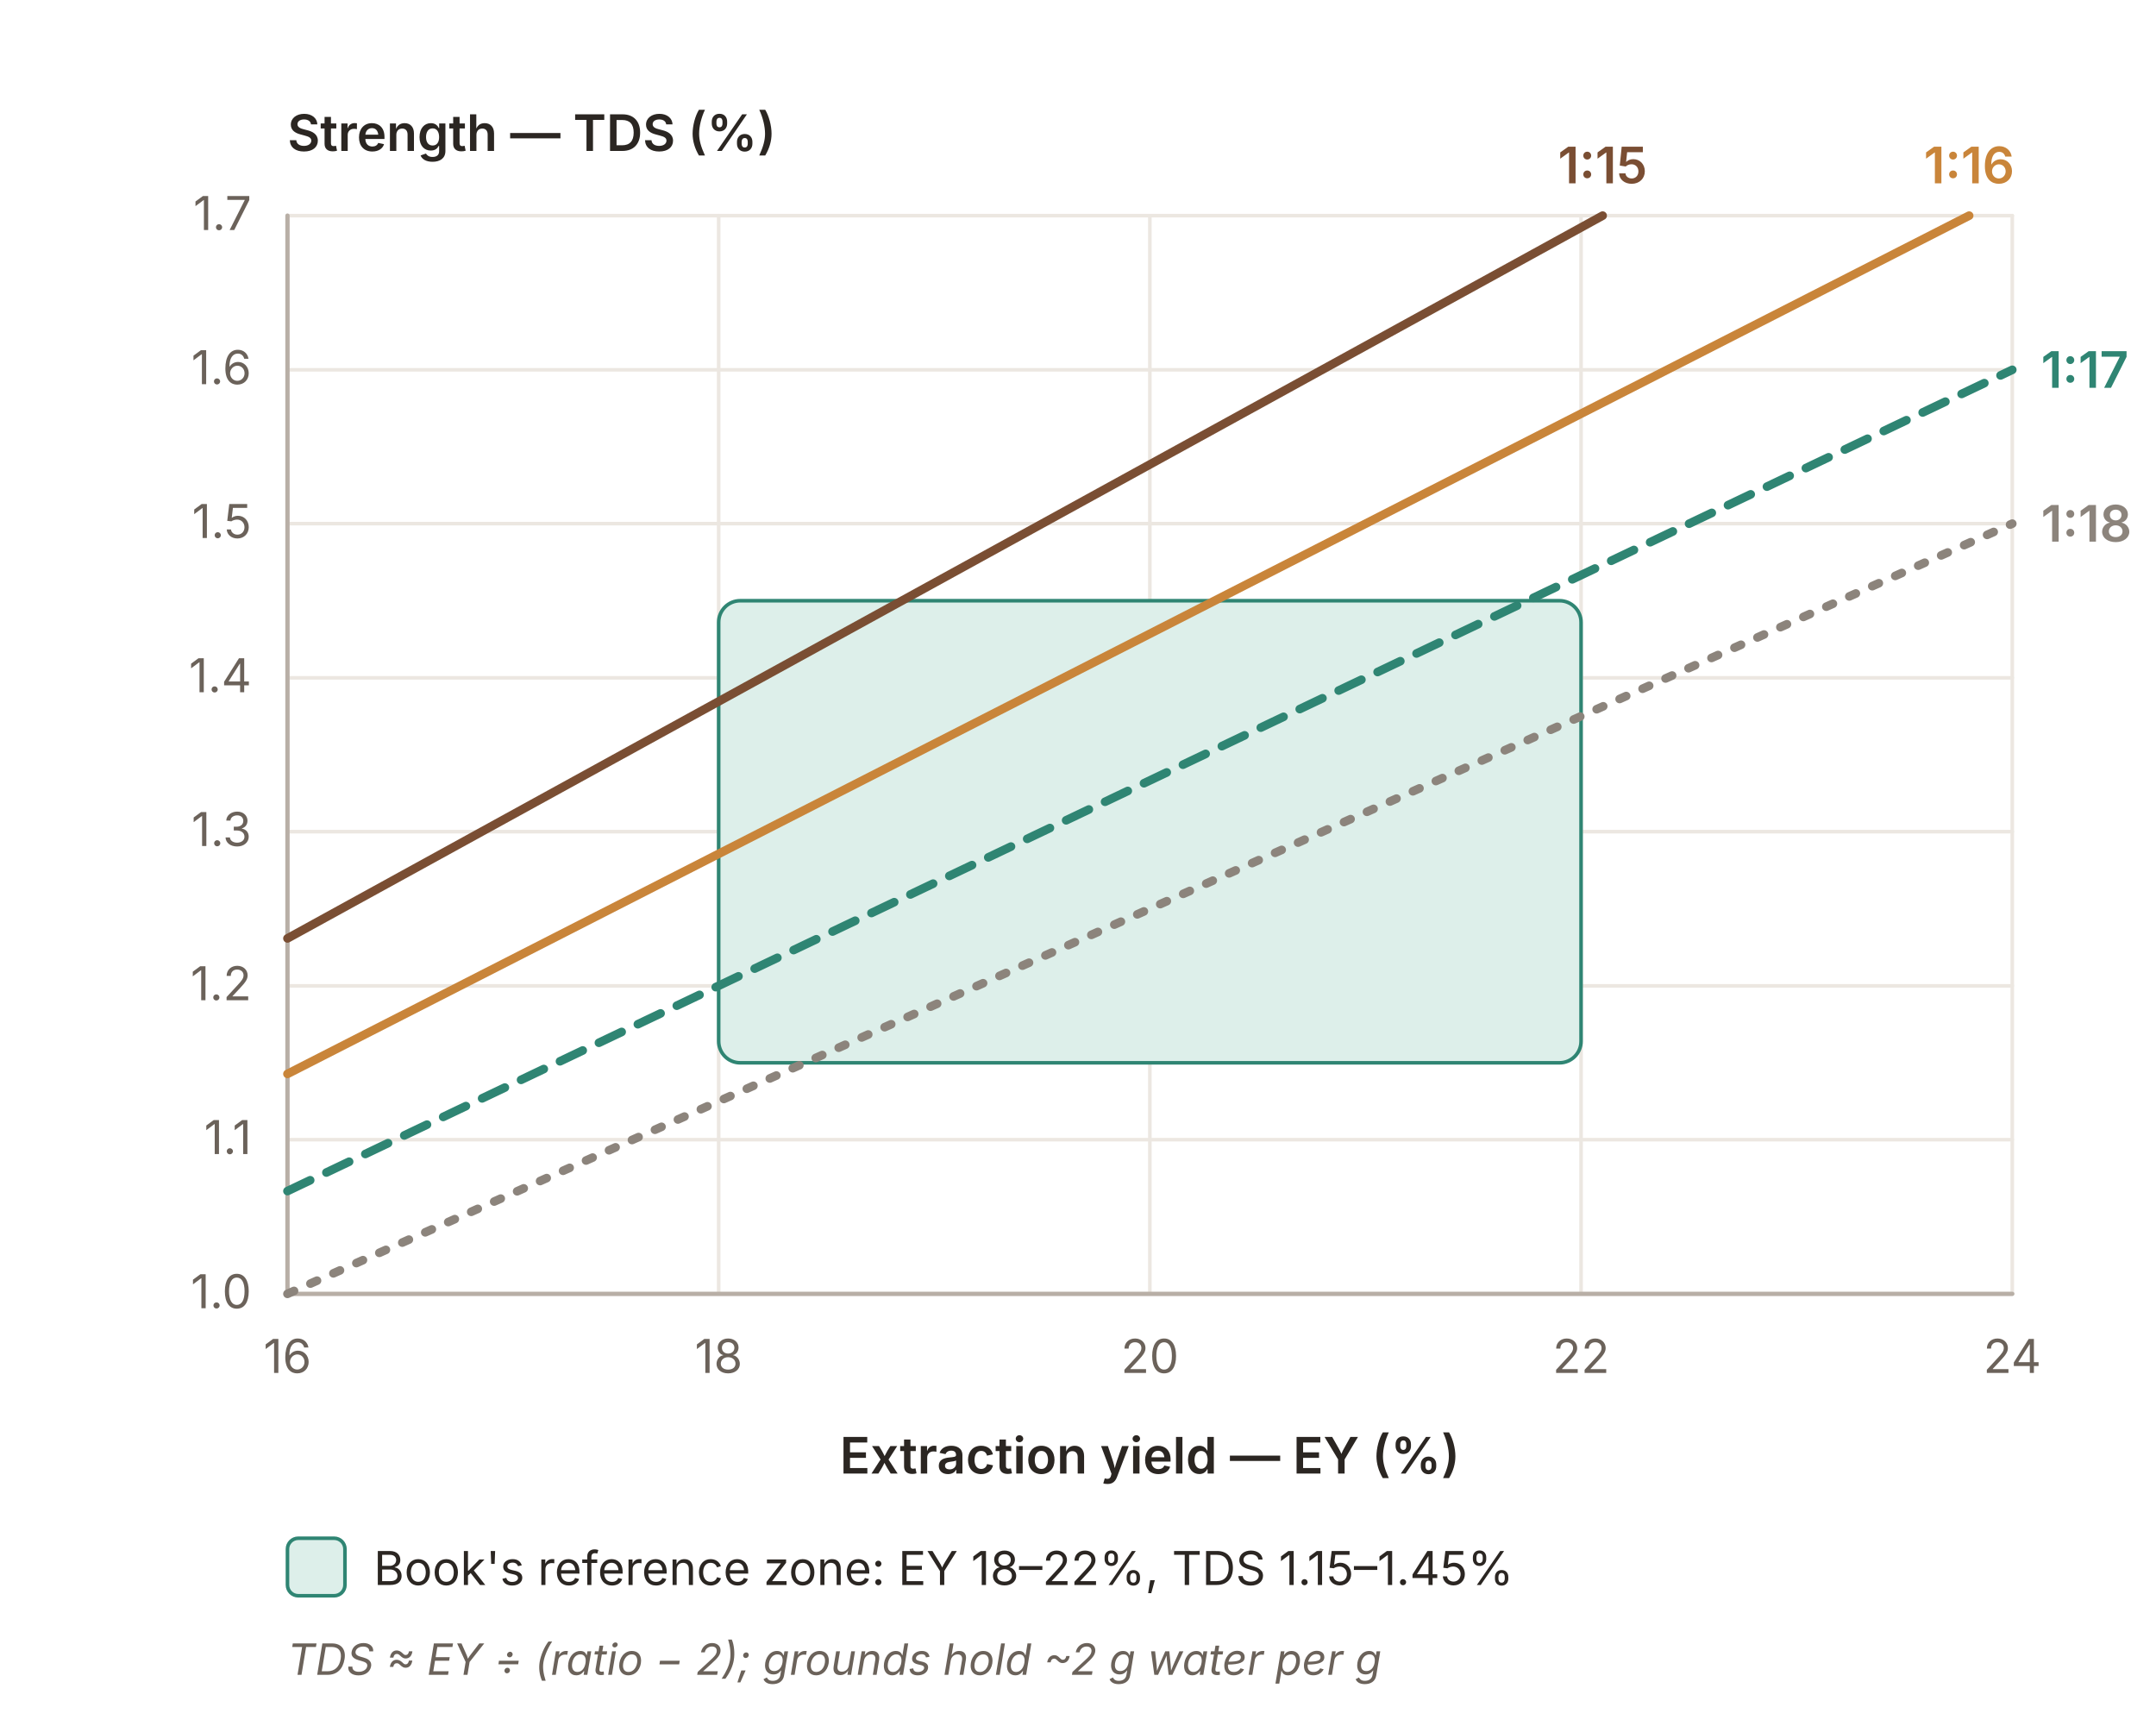
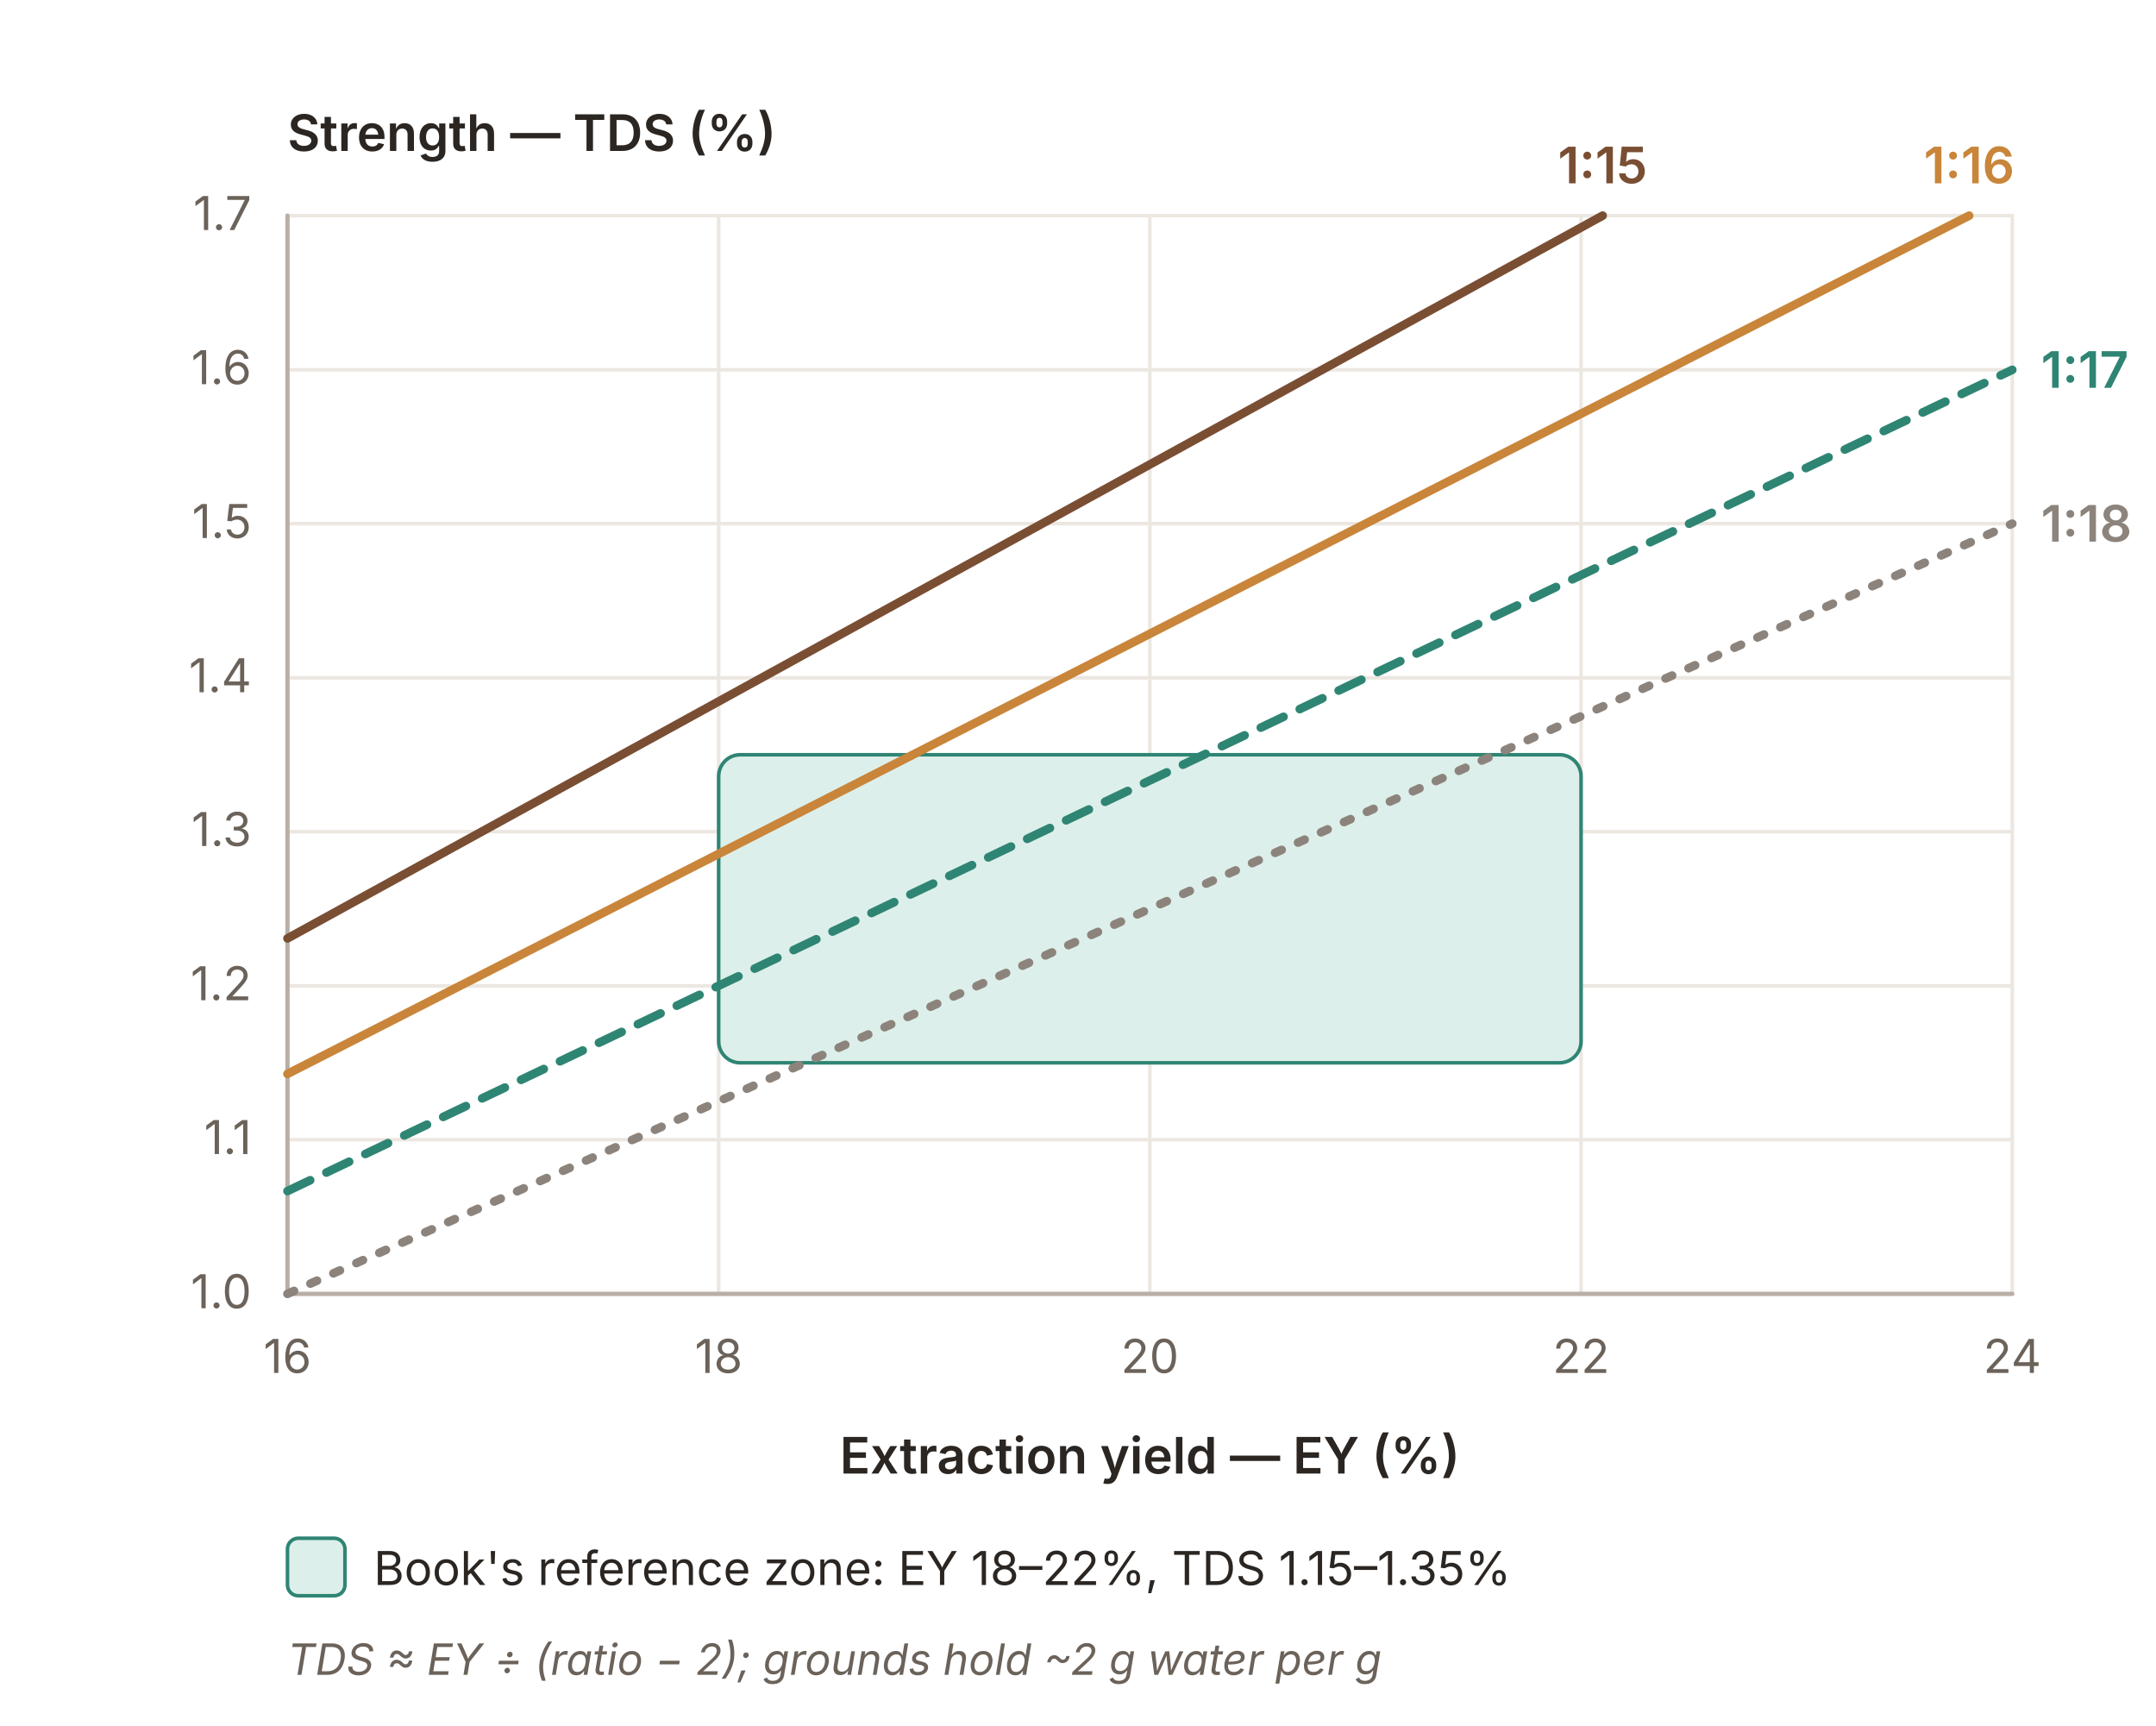
<svg xmlns="http://www.w3.org/2000/svg" viewBox="0 0 600 480" width="600" height="480" role="img">
  <defs>
    <marker id="arr" viewBox="0 0 10 10" refX="8" refY="5" markerWidth="7" markerHeight="7" orient="auto-start-reverse">
      <path d="M2 1L8 5L2 9" fill="none" stroke="context-stroke" stroke-width="1.6" stroke-linecap="round" stroke-linejoin="round" />
    </marker>
  </defs>
  <g font-family="'Be Vietnam Pro','Inter','Noto Sans','Helvetica Neue',Arial,sans-serif">
    <line x1="80.0" y1="60.0" x2="80.0" y2="360.0" stroke="#ECE7E1" stroke-width="1" stroke-linecap="round" />
    <text x="80.0" y="382.0" font-size="13" fill="#6B625A" text-anchor="middle" font-weight="400">16</text>
    <line x1="200.0" y1="60.0" x2="200.0" y2="360.0" stroke="#ECE7E1" stroke-width="1" stroke-linecap="round" />
    <text x="200.0" y="382.0" font-size="13" fill="#6B625A" text-anchor="middle" font-weight="400">18</text>
    <line x1="320.0" y1="60.0" x2="320.0" y2="360.0" stroke="#ECE7E1" stroke-width="1" stroke-linecap="round" />
    <text x="320.0" y="382.0" font-size="13" fill="#6B625A" text-anchor="middle" font-weight="400">20</text>
    <line x1="440.0" y1="60.0" x2="440.0" y2="360.0" stroke="#ECE7E1" stroke-width="1" stroke-linecap="round" />
    <text x="440.0" y="382.0" font-size="13" fill="#6B625A" text-anchor="middle" font-weight="400">22</text>
    <line x1="560.0" y1="60.0" x2="560.0" y2="360.0" stroke="#ECE7E1" stroke-width="1" stroke-linecap="round" />
    <text x="560.0" y="382.0" font-size="13" fill="#6B625A" text-anchor="middle" font-weight="400">24</text>
    <line x1="80.0" y1="360.0" x2="560.0" y2="360.0" stroke="#ECE7E1" stroke-width="1" stroke-linecap="round" />
    <text x="70.0" y="364.0" font-size="13" fill="#6B625A" text-anchor="end" font-weight="400">1.0</text>
    <line x1="80.0" y1="317.1" x2="560.0" y2="317.1" stroke="#ECE7E1" stroke-width="1" stroke-linecap="round" />
    <text x="70.0" y="321.1" font-size="13" fill="#6B625A" text-anchor="end" font-weight="400">1.1</text>
    <line x1="80.0" y1="274.3" x2="560.0" y2="274.3" stroke="#ECE7E1" stroke-width="1" stroke-linecap="round" />
    <text x="70.0" y="278.3" font-size="13" fill="#6B625A" text-anchor="end" font-weight="400">1.2</text>
    <line x1="80.0" y1="231.4" x2="560.0" y2="231.4" stroke="#ECE7E1" stroke-width="1" stroke-linecap="round" />
    <text x="70.0" y="235.4" font-size="13" fill="#6B625A" text-anchor="end" font-weight="400">1.3</text>
    <line x1="80.0" y1="188.6" x2="560.0" y2="188.6" stroke="#ECE7E1" stroke-width="1" stroke-linecap="round" />
    <text x="70.0" y="192.6" font-size="13" fill="#6B625A" text-anchor="end" font-weight="400">1.4</text>
    <line x1="80.0" y1="145.7" x2="560.0" y2="145.7" stroke="#ECE7E1" stroke-width="1" stroke-linecap="round" />
    <text x="70.0" y="149.7" font-size="13" fill="#6B625A" text-anchor="end" font-weight="400">1.5</text>
    <line x1="80.0" y1="102.9" x2="560.0" y2="102.9" stroke="#ECE7E1" stroke-width="1" stroke-linecap="round" />
    <text x="70.0" y="106.9" font-size="13" fill="#6B625A" text-anchor="end" font-weight="400">1.6</text>
    <line x1="80.0" y1="60.0" x2="560.0" y2="60.0" stroke="#ECE7E1" stroke-width="1" stroke-linecap="round" />
    <text x="70.0" y="64.0" font-size="13" fill="#6B625A" text-anchor="end" font-weight="400">1.7</text>
-     <rect x="200" y="167.143" width="240" height="128.571" rx="6" fill="#DDEFEA" stroke="#2F8573" stroke-width="1" />
+     <rect x="200" y="210" width="240" height="85.714" rx="6" fill="#DDEFEA" stroke="#2F8573" stroke-width="1" />
    <line x1="80.0" y1="360.0" x2="560.0" y2="360.0" stroke="#B8AFA6" stroke-width="1.2" stroke-linecap="round" />
    <line x1="80.0" y1="60.0" x2="80.0" y2="360.0" stroke="#B8AFA6" stroke-width="1.2" stroke-linecap="round" />
    <line x1="80.0" y1="261.1" x2="446.0" y2="60.0" stroke="#7A4E33" stroke-width="2.4" stroke-linecap="round" />
    <text x="446.0" y="51.0" font-size="14" fill="#7A4E33" text-anchor="middle" font-weight="600">1:15</text>
    <line x1="80.0" y1="298.8" x2="548.0" y2="60.0" stroke="#C9853A" stroke-width="2.4" stroke-linecap="round" />
    <text x="548.0" y="51.0" font-size="14" fill="#C9853A" text-anchor="middle" font-weight="600">1:16</text>
    <line x1="80.0" y1="331.4" x2="560.0" y2="102.9" stroke="#2F8573" stroke-width="2.4" stroke-linecap="round" stroke-dasharray="7 5" />
    <text x="568.0" y="107.9" font-size="14" fill="#2F8573" text-anchor="start" font-weight="600">1:17</text>
    <line x1="80.0" y1="360.0" x2="560.0" y2="145.7" stroke="#8C847C" stroke-width="2.4" stroke-linecap="round" stroke-dasharray="2 5" />
    <text x="568.0" y="150.7" font-size="14" fill="#8C847C" text-anchor="start" font-weight="600">1:18</text>
    <text x="80.0" y="42.0" font-size="14" fill="#2B2622" text-anchor="start" font-weight="600">Strength — TDS (%)</text>
    <text x="320.0" y="410.0" font-size="14" fill="#2B2622" text-anchor="middle" font-weight="600">Extraction yield — EY (%)</text>
    <rect x="80" y="428" width="16" height="16" rx="3" fill="#DDEFEA" stroke="#2F8573" stroke-width="1" />
-     <text x="104.0" y="441.0" font-size="13" fill="#2B2622" text-anchor="start" font-weight="400">Book's reference zone: EY 18–22%, TDS 1.15–1.45%</text>
+     <text x="104.0" y="441.0" font-size="13" fill="#2B2622" text-anchor="start" font-weight="400">Book's reference zone: EY 18–22%, TDS 1.15–1.35%</text>
    <text x="80.0" y="466.0" font-size="12" fill="#6B625A" text-anchor="start" font-weight="400" font-style="italic">TDS ≈ EY ÷ (ratio − 2); grounds hold ~2 g water per g</text>
  </g>
</svg>
